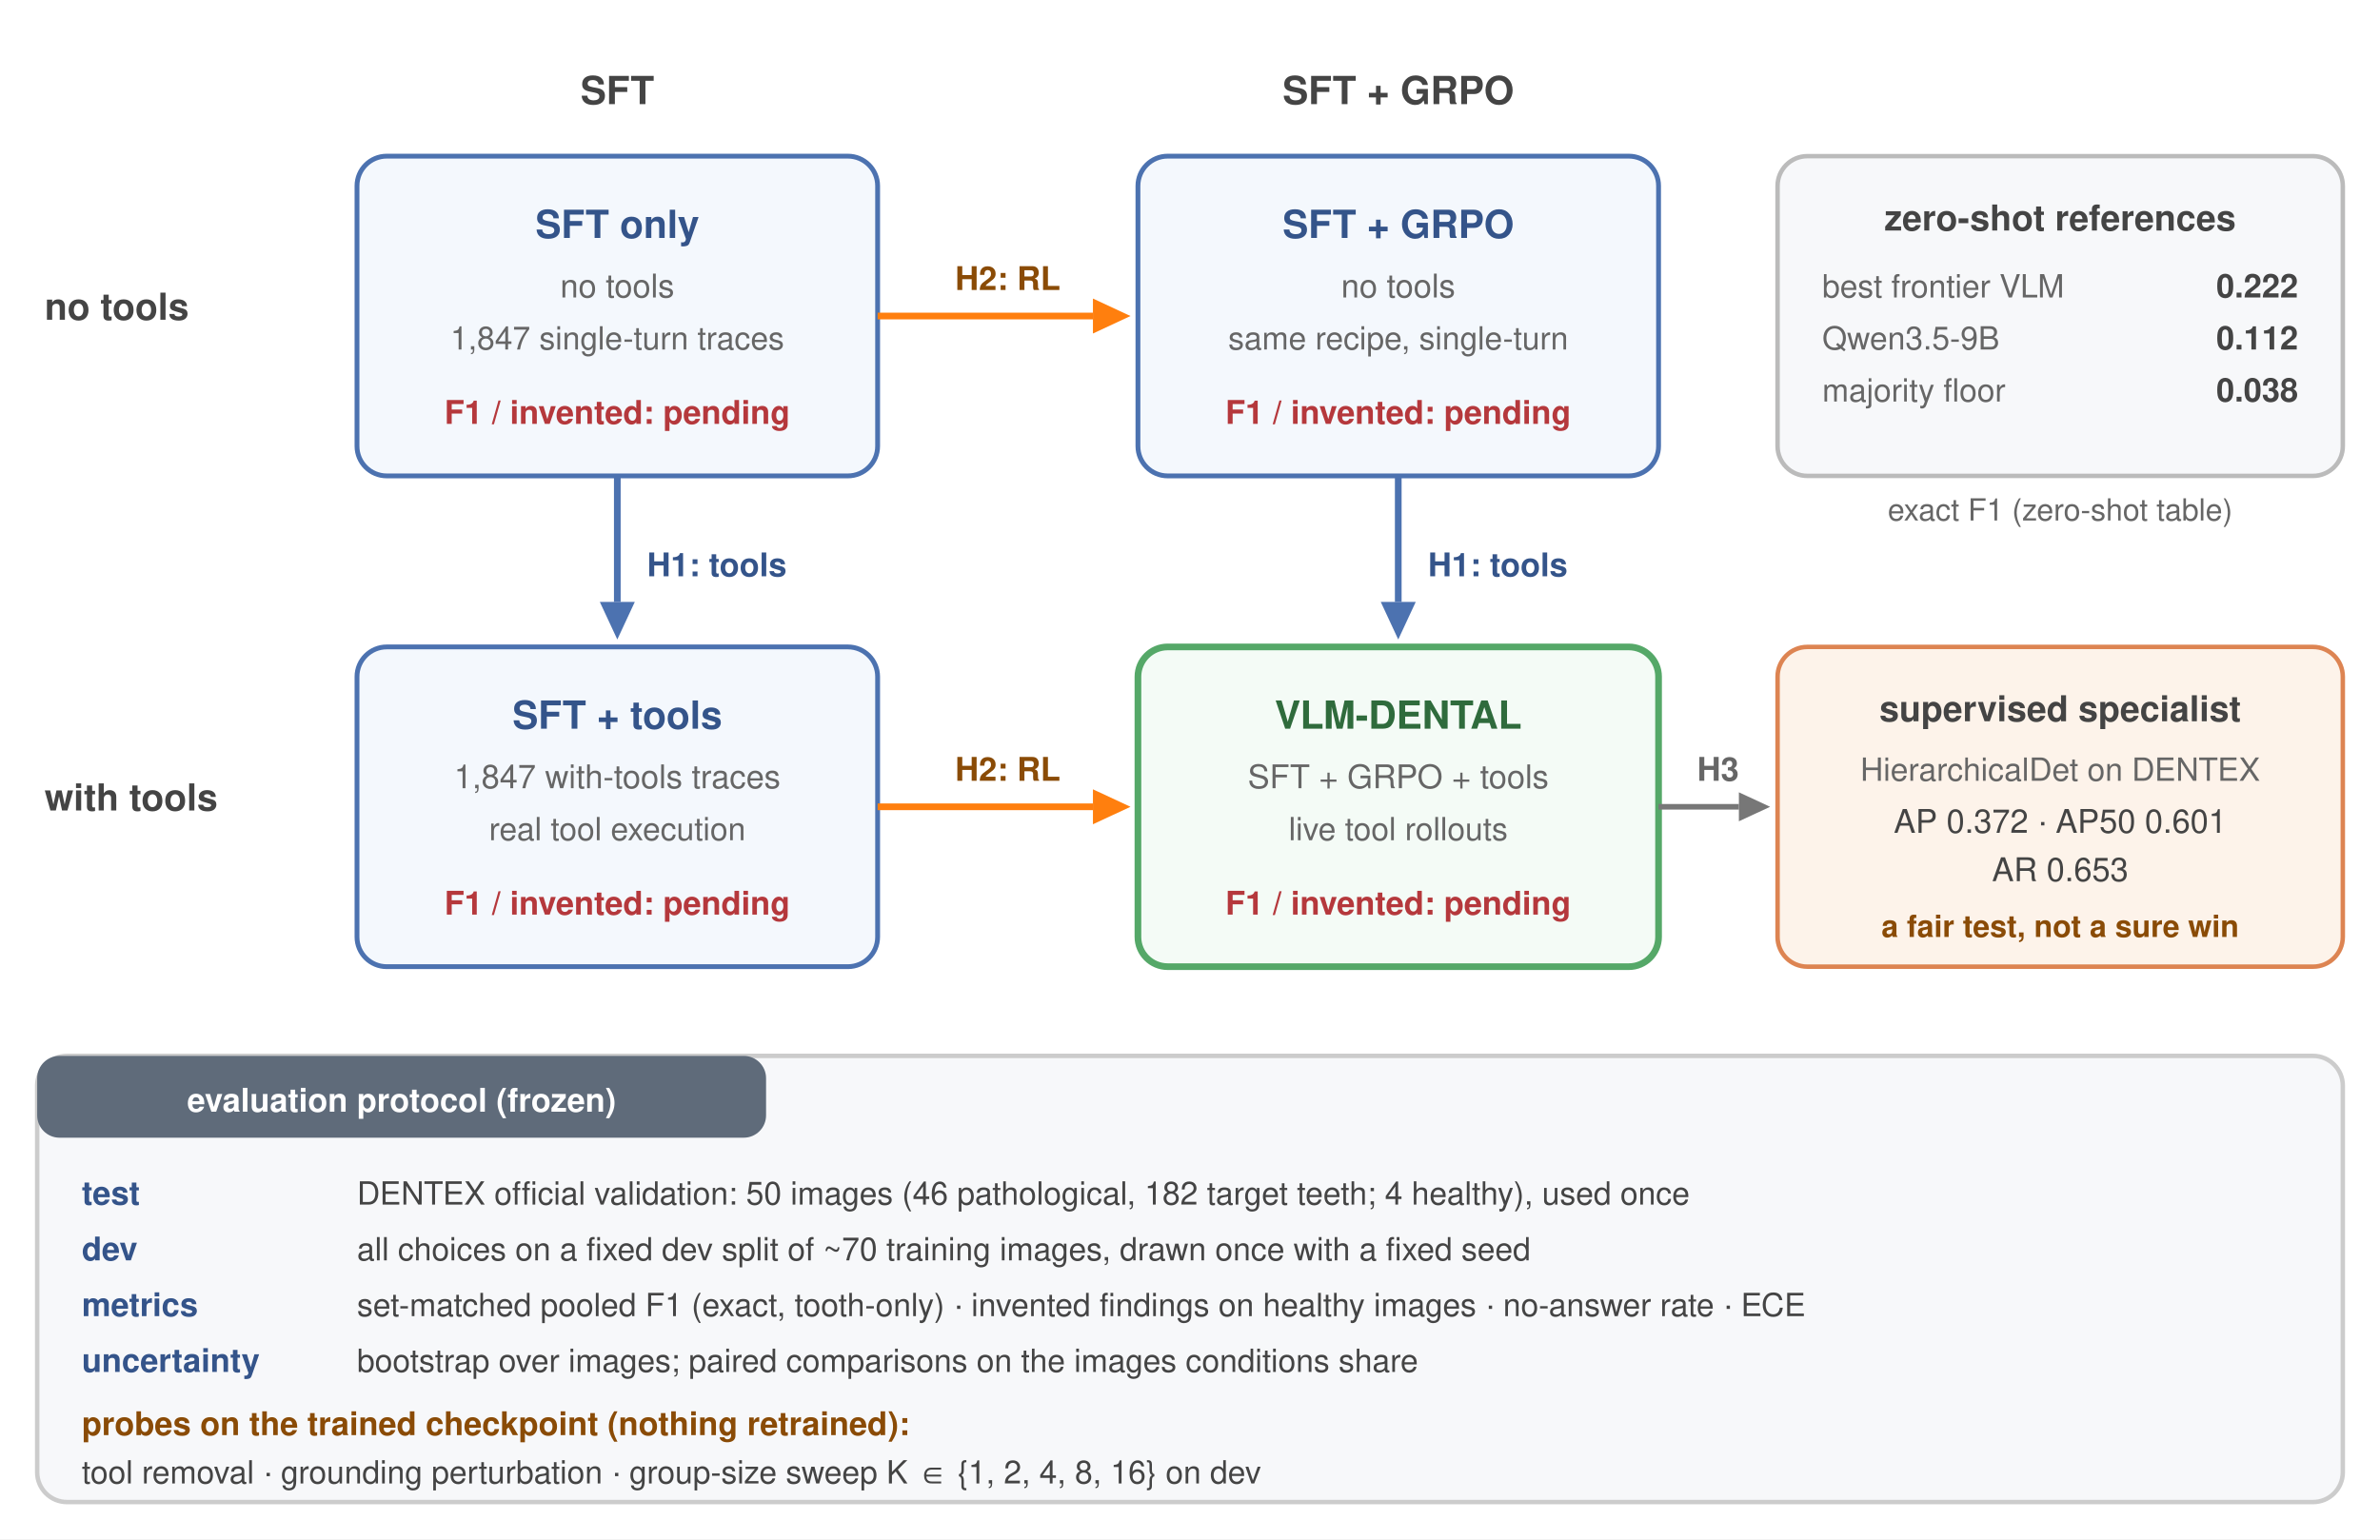
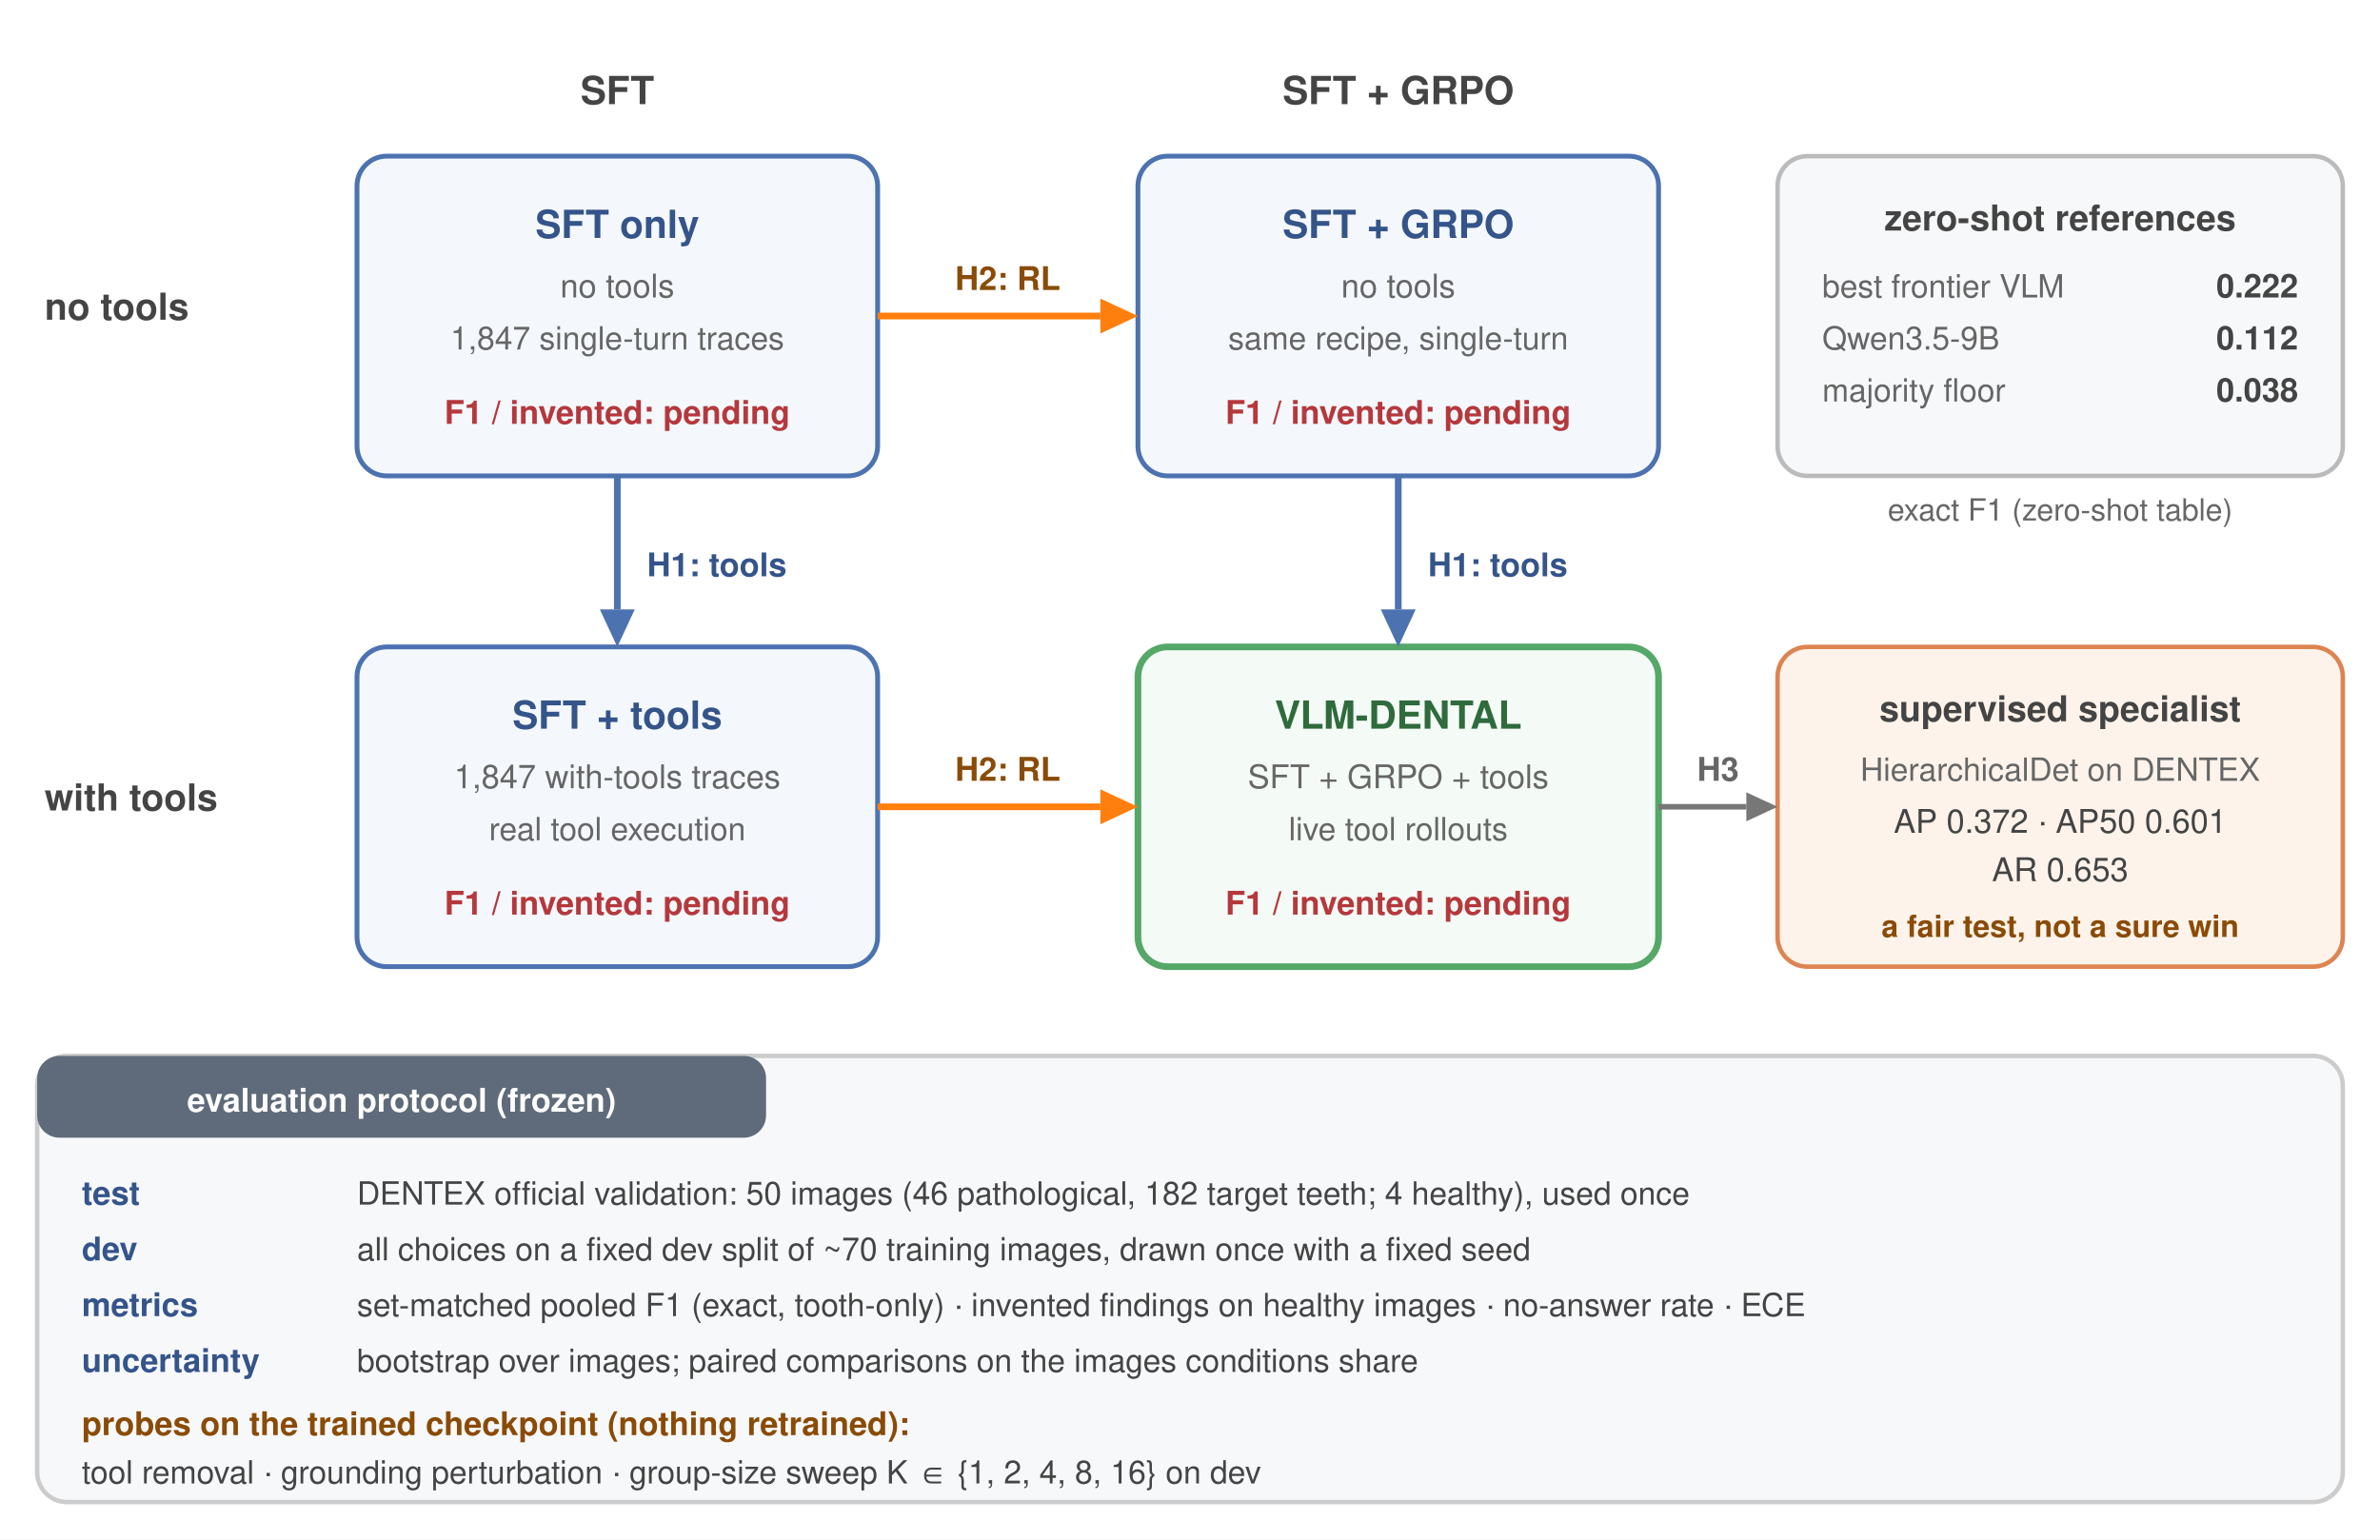
<svg xmlns="http://www.w3.org/2000/svg" width="640" height="414" viewBox="0 0 640 414">
  <rect width="640" height="414" fill="#FFFFFF" />
  <text x="166.0" y="28" font-family="Helvetica" font-size="10.4" font-weight="bold" text-anchor="middle" fill="#444444">SFT</text>
  <text x="376.0" y="28" font-family="Helvetica" font-size="10.4" font-weight="bold" text-anchor="middle" fill="#444444">SFT + GRPO</text>
  <text x="12" y="86" font-family="Helvetica" font-size="10.0" font-weight="bold" fill="#444444">no tools</text>
  <text x="12" y="218" font-family="Helvetica" font-size="10.0" font-weight="bold" fill="#444444">with tools</text>
  <rect x="96" y="42" width="140" height="86" rx="8" fill="#F4F8FD" stroke="#4C72B0" stroke-width="1.3" />
  <text x="166.0" y="64" font-family="Helvetica" font-size="10.4" font-weight="bold" text-anchor="middle" fill="#34548A">SFT only</text>
  <text x="166.0" y="80" font-family="Helvetica" font-size="8.8" text-anchor="middle" fill="#666666">no tools</text>
  <text x="166.0" y="94" font-family="Helvetica" font-size="8.6" text-anchor="middle" fill="#666666">1,847 single-turn traces</text>
  <text x="166.0" y="114" font-family="Helvetica" font-size="8.8" font-weight="bold" text-anchor="middle" fill="#B5383C">F1 / invented: pending</text>
  <rect x="306" y="42" width="140" height="86" rx="8" fill="#F4F8FD" stroke="#4C72B0" stroke-width="1.3" />
  <text x="376.0" y="64" font-family="Helvetica" font-size="10.4" font-weight="bold" text-anchor="middle" fill="#34548A">SFT + GRPO</text>
  <text x="376.0" y="80" font-family="Helvetica" font-size="8.8" text-anchor="middle" fill="#666666">no tools</text>
  <text x="376.0" y="94" font-family="Helvetica" font-size="8.6" text-anchor="middle" fill="#666666">same recipe, single-turn</text>
  <text x="376.0" y="114" font-family="Helvetica" font-size="8.8" font-weight="bold" text-anchor="middle" fill="#B5383C">F1 / invented: pending</text>
  <rect x="96" y="174" width="140" height="86" rx="8" fill="#F4F8FD" stroke="#4C72B0" stroke-width="1.3" />
  <text x="166.0" y="196" font-family="Helvetica" font-size="10.4" font-weight="bold" text-anchor="middle" fill="#34548A">SFT + tools</text>
  <text x="166.0" y="212" font-family="Helvetica" font-size="8.8" text-anchor="middle" fill="#666666">1,847 with-tools traces</text>
  <text x="166.0" y="226" font-family="Helvetica" font-size="8.6" text-anchor="middle" fill="#666666">real tool execution</text>
  <text x="166.0" y="246" font-family="Helvetica" font-size="8.8" font-weight="bold" text-anchor="middle" fill="#B5383C">F1 / invented: pending</text>
  <rect x="306" y="174" width="140" height="86" rx="8" fill="#F4FBF6" stroke="#55A868" stroke-width="1.8" />
  <text x="376.0" y="196" font-family="Helvetica" font-size="10.4" font-weight="bold" text-anchor="middle" fill="#2F6B3C">VLM-DENTAL</text>
  <text x="376.0" y="212" font-family="Helvetica" font-size="8.8" text-anchor="middle" fill="#666666">SFT + GRPO + tools</text>
  <text x="376.0" y="226" font-family="Helvetica" font-size="8.6" text-anchor="middle" fill="#666666">live tool rollouts</text>
  <text x="376.0" y="246" font-family="Helvetica" font-size="8.8" font-weight="bold" text-anchor="middle" fill="#B5383C">F1 / invented: pending</text>
-   <polyline points="236.0,85.0 293.9,85.0" fill="none" stroke="#ff7f0e" stroke-width="1.8" />
-   <polygon points="304.0,85.0 293.9,89.7 293.9,80.3" fill="#ff7f0e" stroke="none" />
+   <polyline points="236.0,85.0 295.9,85.0" fill="none" stroke="#ff7f0e" stroke-width="1.8" />
+   <polygon points="306.0,85.0 295.9,89.7 295.9,80.3" fill="#ff7f0e" stroke="none" />
  <text x="271.0" y="78.0" font-family="Helvetica" font-size="8.8" font-weight="bold" text-anchor="middle" fill="#8A4B06">H2: RL</text>
-   <polyline points="236.0,217.0 293.9,217.0" fill="none" stroke="#ff7f0e" stroke-width="1.8" />
-   <polygon points="304.0,217.0 293.9,221.7 293.9,212.3" fill="#ff7f0e" stroke="none" />
+   <polyline points="236.0,217.0 295.9,217.0" fill="none" stroke="#ff7f0e" stroke-width="1.8" />
+   <polygon points="306.0,217.0 295.9,221.7 295.9,212.3" fill="#ff7f0e" stroke="none" />
  <text x="271.0" y="210.0" font-family="Helvetica" font-size="8.8" font-weight="bold" text-anchor="middle" fill="#8A4B06">H2: RL</text>
-   <polyline points="166.0,128.0 166.0,161.9" fill="none" stroke="#4C72B0" stroke-width="1.8" />
-   <polygon points="166.0,172.0 161.3,161.9 170.7,161.9" fill="#4C72B0" stroke="none" />
+   <polyline points="166.0,128.0 166.0,163.9" fill="none" stroke="#4C72B0" stroke-width="1.8" />
+   <polygon points="166.0,174.0 161.3,163.9 170.7,163.9" fill="#4C72B0" stroke="none" />
  <text x="174.0" y="155.0" font-family="Helvetica" font-size="8.8" font-weight="bold" fill="#34548A">H1: tools</text>
-   <polyline points="376.0,128.0 376.0,161.9" fill="none" stroke="#4C72B0" stroke-width="1.8" />
-   <polygon points="376.0,172.0 371.3,161.9 380.7,161.9" fill="#4C72B0" stroke="none" />
+   <polyline points="376.0,128.0 376.0,163.9" fill="none" stroke="#4C72B0" stroke-width="1.8" />
+   <polygon points="376.0,174.0 371.3,163.9 380.7,163.9" fill="#4C72B0" stroke="none" />
  <text x="384.0" y="155.0" font-family="Helvetica" font-size="8.8" font-weight="bold" fill="#34548A">H1: tools</text>
  <rect x="478" y="42" width="152" height="86" rx="8" fill="#F7F8FA" stroke="#BBBBBB" stroke-width="1.2" />
  <text x="554.0" y="62" font-family="Helvetica" font-size="9.6" font-weight="bold" text-anchor="middle" fill="#444444">zero-shot references</text>
  <text x="490" y="80" font-family="Helvetica" font-size="8.6" fill="#666666">best frontier VLM</text>
  <text x="618" y="80" font-family="Helvetica" font-size="8.8" font-weight="bold" text-anchor="end" fill="#444444">0.222</text>
  <text x="490" y="94" font-family="Helvetica" font-size="8.6" fill="#666666">Qwen3.5-9B</text>
  <text x="618" y="94" font-family="Helvetica" font-size="8.8" font-weight="bold" text-anchor="end" fill="#444444">0.112</text>
  <text x="490" y="108" font-family="Helvetica" font-size="8.6" fill="#666666">majority floor</text>
  <text x="618" y="108" font-family="Helvetica" font-size="8.8" font-weight="bold" text-anchor="end" fill="#444444">0.038</text>
  <text x="554.0" y="140" font-family="Helvetica" font-size="8.2" text-anchor="middle" fill="#666666">exact F1 (zero-shot table)</text>
  <rect x="478" y="174" width="152" height="86" rx="8" fill="#FDF3EA" stroke="#DD8452" stroke-width="1.2" />
  <text x="554.0" y="194" font-family="Helvetica" font-size="9.6" font-weight="bold" text-anchor="middle" fill="#444444">supervised specialist</text>
  <text x="554.0" y="210" font-family="Helvetica" font-size="8.6" text-anchor="middle" fill="#666666">HierarchicalDet on DENTEX</text>
  <text x="554.0" y="224" font-family="Helvetica" font-size="8.8" text-anchor="middle" fill="#444444">AP 0.372 · AP50 0.601</text>
  <text x="554.0" y="237" font-family="Helvetica" font-size="8.8" text-anchor="middle" fill="#444444">AR 0.653</text>
  <text x="554.0" y="252" font-family="Helvetica" font-size="8.2" font-weight="bold" text-anchor="middle" fill="#8A4B06">a fair test, not a sure win</text>
-   <polyline points="446.0,217.0 467.6,217.0" fill="none" stroke="#777777" stroke-width="1.5" />
-   <polygon points="476.0,217.0 467.6,220.9 467.6,213.1" fill="#777777" stroke="none" />
+   <polyline points="446.0,217.0 469.6,217.0" fill="none" stroke="#777777" stroke-width="1.5" />
+   <polygon points="478.0,217.0 469.6,220.9 469.6,213.1" fill="#777777" stroke="none" />
  <text x="462.0" y="210.0" font-family="Helvetica" font-size="8.8" font-weight="bold" text-anchor="middle" fill="#666666">H3</text>
  <rect x="10" y="284" width="620" height="120" rx="8" fill="#F7F8FA" stroke="#CCCCCC" stroke-width="1.2" />
  <rect x="10" y="284" width="196" height="22" rx="6" fill="#5F6B7A" stroke="none" stroke-width="0" />
  <text x="108" y="299" font-family="Helvetica" font-size="8.8" font-weight="bold" text-anchor="middle" fill="#FFFFFF">evaluation protocol (frozen)</text>
  <text x="22" y="324" font-family="Helvetica" font-size="8.8" font-weight="bold" fill="#34548A">test</text>
  <text x="96" y="324" font-family="Helvetica" font-size="8.6" fill="#444444">DENTEX official validation: 50 images (46 pathological, 182 target teeth; 4 healthy), used once</text>
  <text x="22" y="339" font-family="Helvetica" font-size="8.8" font-weight="bold" fill="#34548A">dev</text>
  <text x="96" y="339" font-family="Helvetica" font-size="8.6" fill="#444444">all choices on a fixed dev split of ~70 training images, drawn once with a fixed seed</text>
  <text x="22" y="354" font-family="Helvetica" font-size="8.8" font-weight="bold" fill="#34548A">metrics</text>
  <text x="96" y="354" font-family="Helvetica" font-size="8.6" fill="#444444">set-matched pooled F1 (exact, tooth-only) · invented findings on healthy images · no-answer rate · ECE</text>
  <text x="22" y="369" font-family="Helvetica" font-size="8.8" font-weight="bold" fill="#34548A">uncertainty</text>
  <text x="96" y="369" font-family="Helvetica" font-size="8.6" fill="#444444">bootstrap over images; paired comparisons on the images conditions share</text>
  <text x="22" y="386" font-family="Helvetica" font-size="8.8" font-weight="bold" fill="#8A4B06">probes on the trained checkpoint (nothing retrained):</text>
  <text x="22" y="399" font-family="Helvetica" font-size="8.6" fill="#444444">tool removal · grounding perturbation · group-size sweep K ∈ {1, 2, 4, 8, 16} on dev</text>
</svg>
